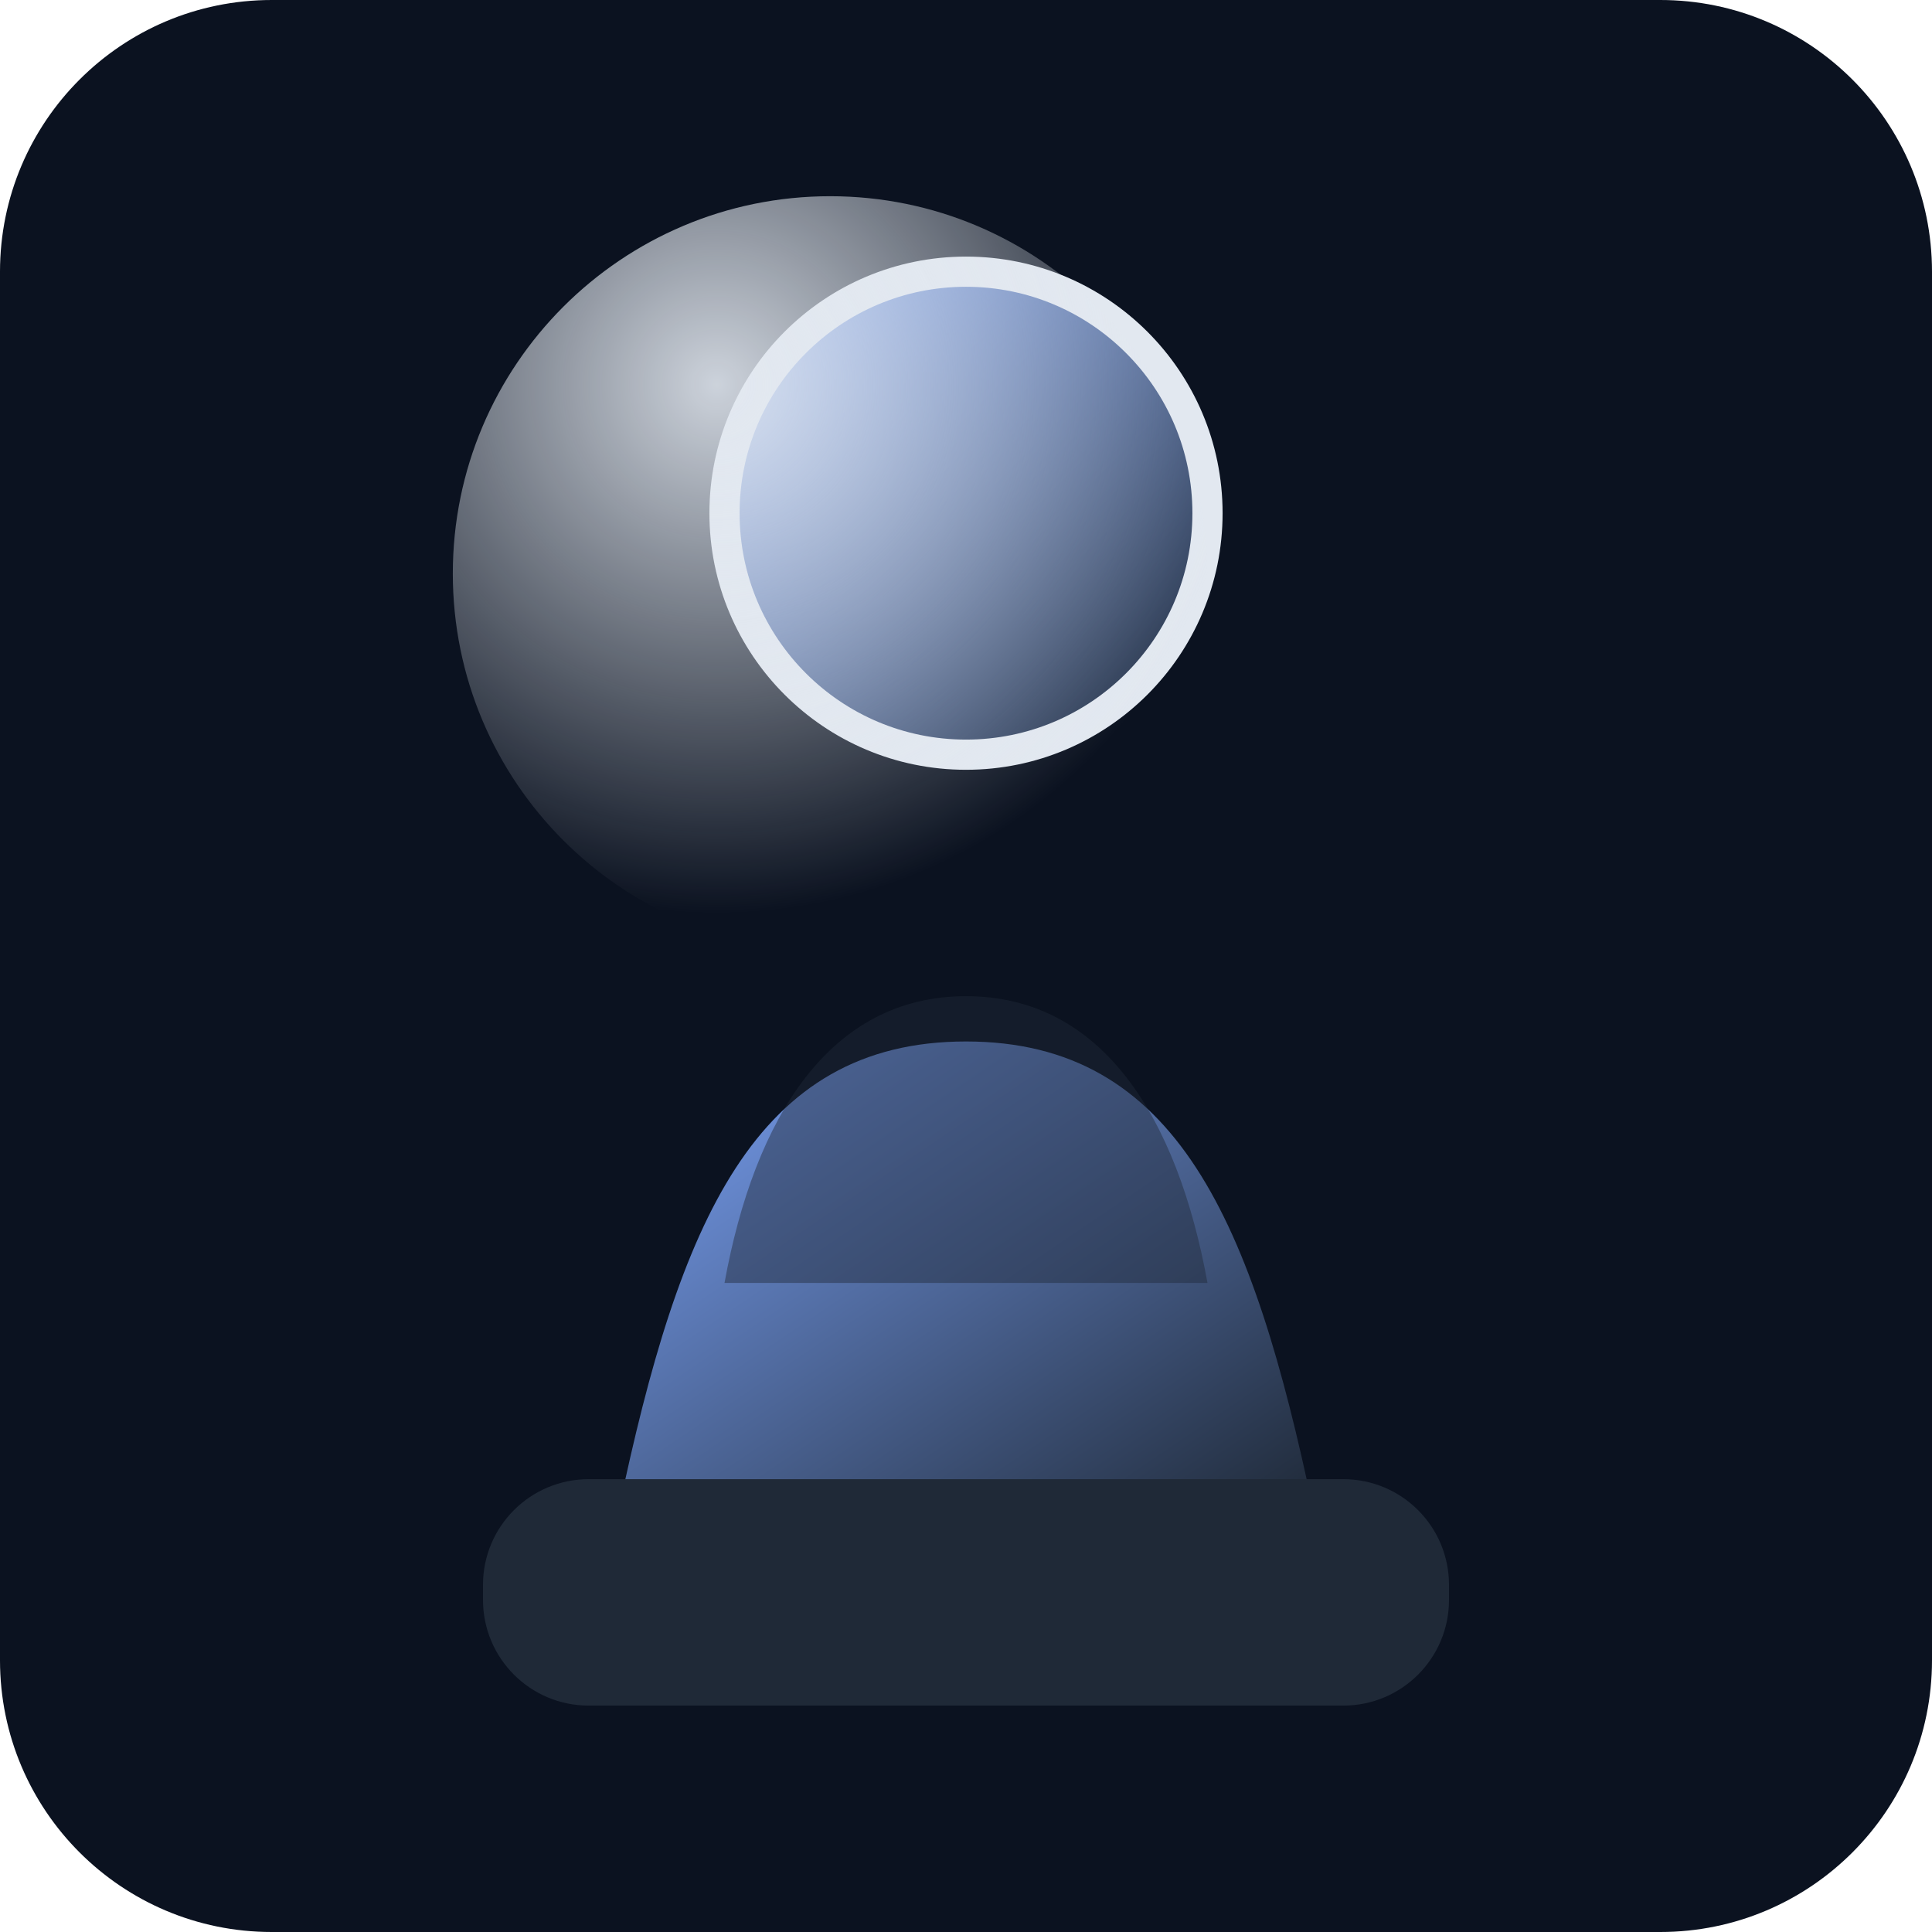
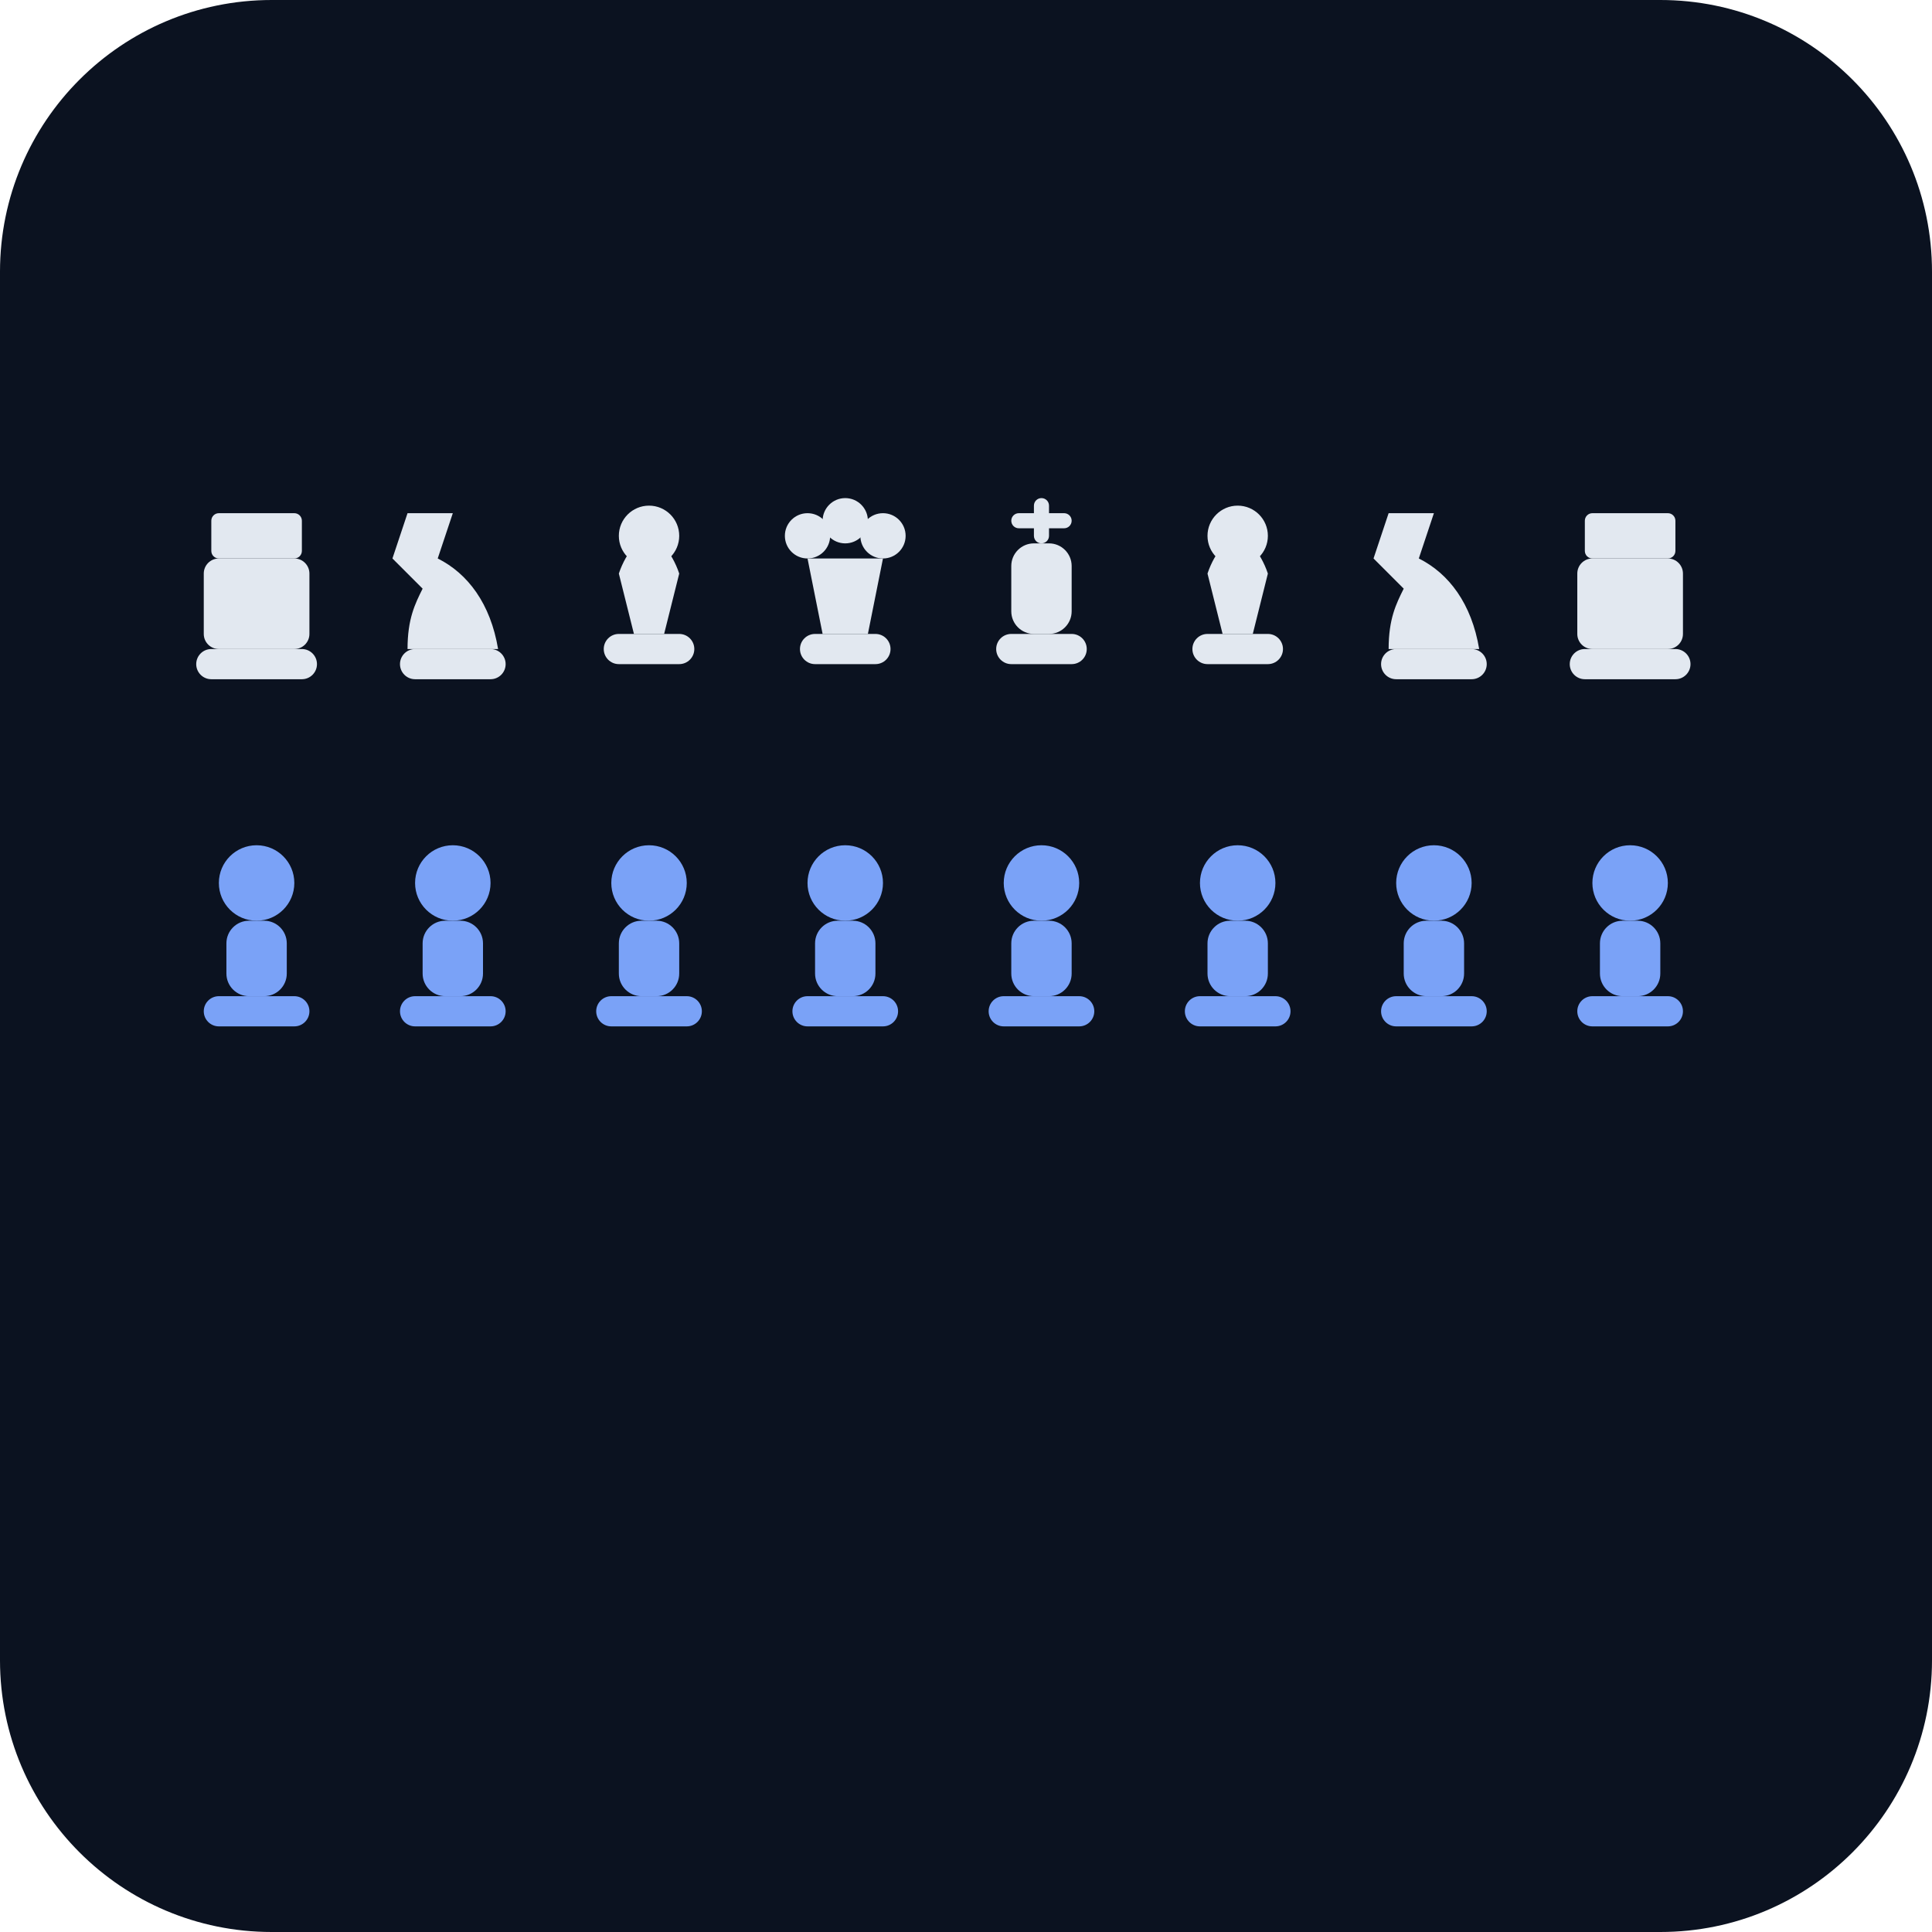
<svg xmlns="http://www.w3.org/2000/svg" width="256" height="256" viewBox="0 0 256 256">
-   <defs>
-     <radialGradient id="shine" cx="35%" cy="25%" r="70%">
-       <stop offset="0%" stop-color="#e2e8f0" stop-opacity="0.9" />
-       <stop offset="100%" stop-color="#e2e8f0" stop-opacity="0" />
-     </radialGradient>
-     <linearGradient id="body" x1="0" y1="0" x2="1" y2="1">
-       <stop offset="0%" stop-color="#7aa2f7" />
-       <stop offset="100%" stop-color="#1f2937" />
-     </linearGradient>
-   </defs>
  <rect width="256" height="256" rx="36" fill="#0b1220" />
-   <circle cx="128" cy="68" r="32" fill="url(#body)" stroke="#e2e8f0" stroke-width="4" />
-   <path d="M82 200c8-38 18-62 46-62s38 24 46 62" fill="url(#body)" />
-   <path d="M96 170c4-22 14-38 32-38s28 16 32 38" fill="#1f2937" opacity="0.45" />
-   <rect x="64" y="196" width="128" height="30" rx="14" fill="#1f2937" />
-   <circle cx="110" cy="76" r="50" fill="url(#shine)" />
+   <g>
+     <g transform="translate(24 64)">
+       <rect x="4" y="4" width="12" height="6" rx="1" fill="#e2e8f0" />
+       <rect x="3" y="10" width="14" height="12" rx="2" fill="#e2e8f0" />
+       <rect x="2" y="22" width="16" height="4" rx="2" fill="#e2e8f0" />
+     </g>
+     <g transform="translate(50 64)">
+       <path d="M4 22h12c-1-6-4-10-8-12l2-6h-6l-2 6 4 4c-1 2-2 4-2 8z" fill="#e2e8f0" />
+       <rect x="3" y="22" width="14" height="4" rx="2" fill="#e2e8f0" />
+     </g>
+     <g transform="translate(76 64)">
+       <circle cx="10" cy="7" r="4" fill="#e2e8f0" />
+       <path d="M6 12c1-3 3-5 4-5s3 2 4 5l-2 8h-4l-2-8z" fill="#e2e8f0" />
+       <rect x="4" y="20" width="12" height="4" rx="2" fill="#e2e8f0" />
+     </g>
+     <g transform="translate(102 64)">
+       <circle cx="5" cy="7" r="3" fill="#e2e8f0" />
+       <circle cx="10" cy="5" r="3" fill="#e2e8f0" />
+       <circle cx="15" cy="7" r="3" fill="#e2e8f0" />
+       <path d="M5 10h10l-2 10h-6l-2-10z" fill="#e2e8f0" />
+       <rect x="4" y="20" width="12" height="4" rx="2" fill="#e2e8f0" />
+     </g>
+     <g transform="translate(128 64)">
+       <rect x="9" y="2" width="2" height="6" rx="1" fill="#e2e8f0" />
+       <rect x="6" y="4" width="8" height="2" rx="1" fill="#e2e8f0" />
+       <rect x="6" y="8" width="8" height="12" rx="3" fill="#e2e8f0" />
+       <rect x="4" y="20" width="12" height="4" rx="2" fill="#e2e8f0" />
+     </g>
+     <g transform="translate(154 64)">
+       <circle cx="10" cy="7" r="4" fill="#e2e8f0" />
+       <path d="M6 12c1-3 3-5 4-5s3 2 4 5l-2 8h-4l-2-8z" fill="#e2e8f0" />
+       <rect x="4" y="20" width="12" height="4" rx="2" fill="#e2e8f0" />
+     </g>
+     <g transform="translate(180 64)">
+       <path d="M4 22h12c-1-6-4-10-8-12l2-6h-6l-2 6 4 4c-1 2-2 4-2 8z" fill="#e2e8f0" />
+       <rect x="3" y="22" width="14" height="4" rx="2" fill="#e2e8f0" />
+     </g>
+     <g transform="translate(206 64)">
+       <rect x="4" y="4" width="12" height="6" rx="1" fill="#e2e8f0" />
+       <rect x="3" y="10" width="14" height="12" rx="2" fill="#e2e8f0" />
+       <rect x="2" y="22" width="16" height="4" rx="2" fill="#e2e8f0" />
+     </g>
+     <g transform="translate(24 110)">
+       <circle cx="10" cy="7" r="5" fill="#7aa2f7" />
+       <rect x="6" y="12" width="8" height="10" rx="3" fill="#7aa2f7" />
+       <rect x="3" y="22" width="14" height="4" rx="2" fill="#7aa2f7" />
+     </g>
+     <g transform="translate(50 110)">
+       <circle cx="10" cy="7" r="5" fill="#7aa2f7" />
+       <rect x="6" y="12" width="8" height="10" rx="3" fill="#7aa2f7" />
+       <rect x="3" y="22" width="14" height="4" rx="2" fill="#7aa2f7" />
+     </g>
+     <g transform="translate(76 110)">
+       <circle cx="10" cy="7" r="5" fill="#7aa2f7" />
+       <rect x="6" y="12" width="8" height="10" rx="3" fill="#7aa2f7" />
+       <rect x="3" y="22" width="14" height="4" rx="2" fill="#7aa2f7" />
+     </g>
+     <g transform="translate(102 110)">
+       <circle cx="10" cy="7" r="5" fill="#7aa2f7" />
+       <rect x="6" y="12" width="8" height="10" rx="3" fill="#7aa2f7" />
+       <rect x="3" y="22" width="14" height="4" rx="2" fill="#7aa2f7" />
+     </g>
+     <g transform="translate(128 110)">
+       <circle cx="10" cy="7" r="5" fill="#7aa2f7" />
+       <rect x="6" y="12" width="8" height="10" rx="3" fill="#7aa2f7" />
+       <rect x="3" y="22" width="14" height="4" rx="2" fill="#7aa2f7" />
+     </g>
+     <g transform="translate(154 110)">
+       <circle cx="10" cy="7" r="5" fill="#7aa2f7" />
+       <rect x="6" y="12" width="8" height="10" rx="3" fill="#7aa2f7" />
+       <rect x="3" y="22" width="14" height="4" rx="2" fill="#7aa2f7" />
+     </g>
+     <g transform="translate(180 110)">
+       <circle cx="10" cy="7" r="5" fill="#7aa2f7" />
+       <rect x="6" y="12" width="8" height="10" rx="3" fill="#7aa2f7" />
+       <rect x="3" y="22" width="14" height="4" rx="2" fill="#7aa2f7" />
+     </g>
+     <g transform="translate(206 110)">
+       <circle cx="10" cy="7" r="5" fill="#7aa2f7" />
+       <rect x="6" y="12" width="8" height="10" rx="3" fill="#7aa2f7" />
+       <rect x="3" y="22" width="14" height="4" rx="2" fill="#7aa2f7" />
+     </g>
+   </g>
</svg>
